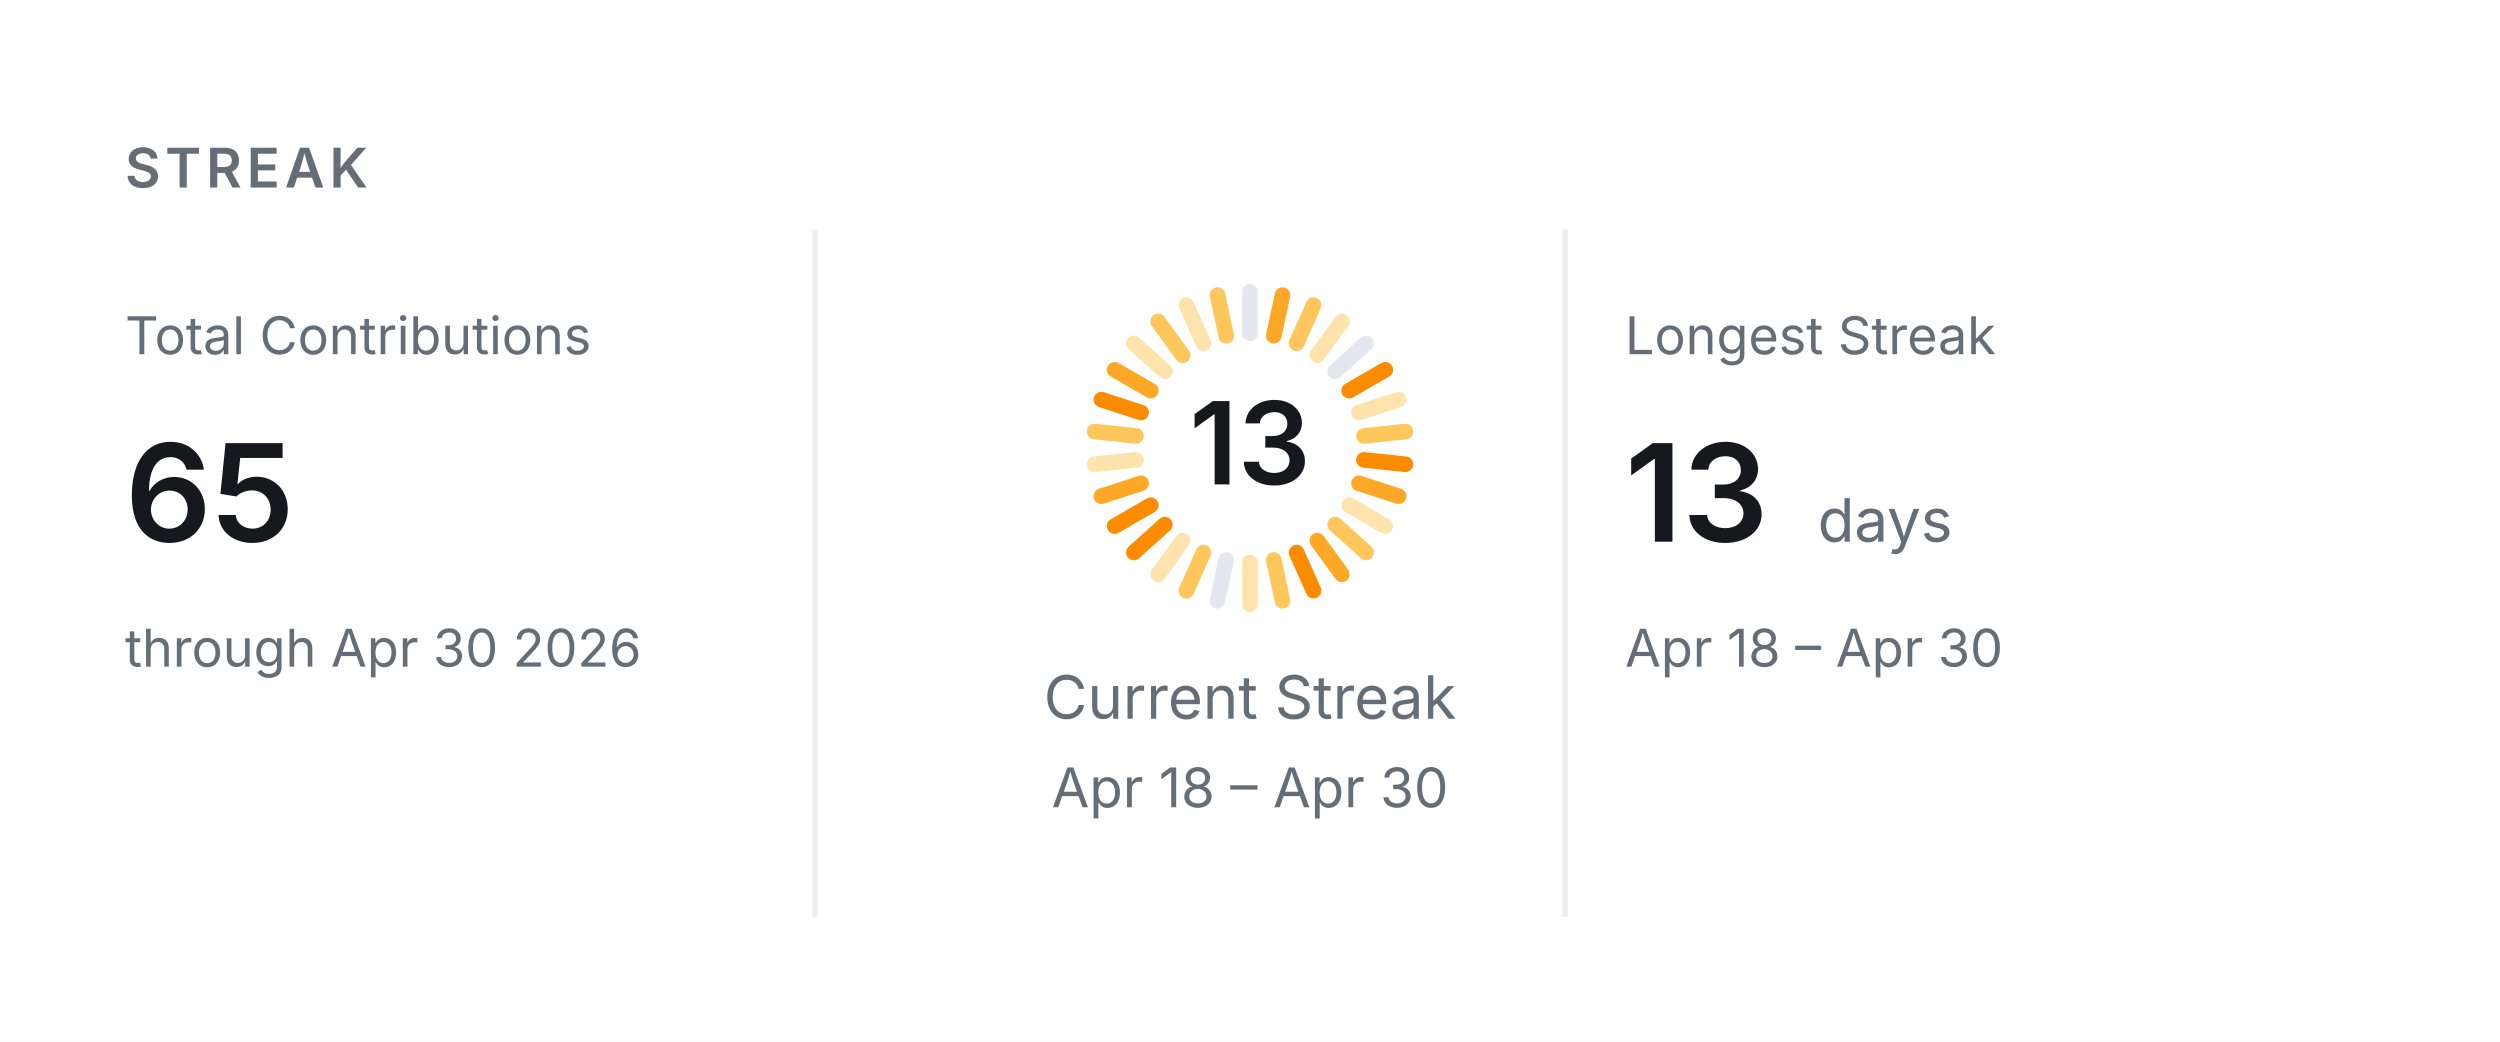
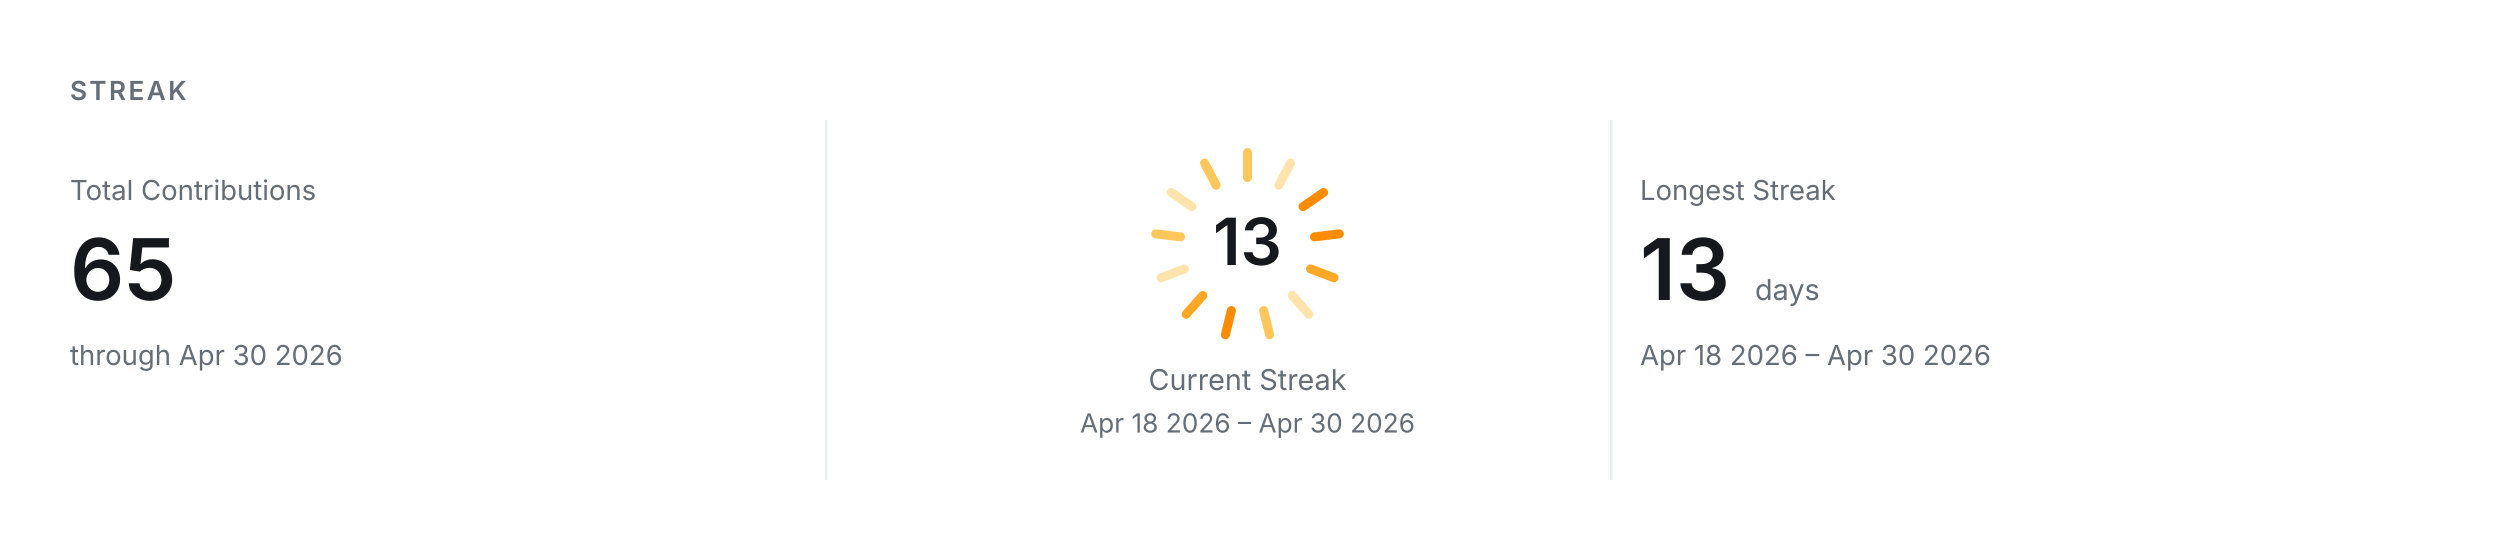
- <svg xmlns="http://www.w3.org/2000/svg" width="480" height="200" viewBox="0 0 480 200" role="img" shape-rendering="geometricPrecision" text-rendering="optimizeLegibility" font-family="-apple-system, BlinkMacSystemFont, 'Segoe UI', Inter, 'Helvetica Neue', Arial, sans-serif" style="font-variant-numeric:tabular-nums">
+ <svg xmlns="http://www.w3.org/2000/svg" width="1000" height="220" viewBox="0 0 1000 220" role="img" shape-rendering="geometricPrecision" text-rendering="optimizeLegibility" font-family="-apple-system, BlinkMacSystemFont, 'Segoe UI', Inter, 'Helvetica Neue', Arial, sans-serif" style="font-variant-numeric:tabular-nums">
  <rect width="100%" height="100%" fill="#ffffff" />
-   <text x="24" y="36" font-size="10.5" font-weight="600" fill="#656d76" letter-spacing="0.09em">STREAK</text>
-   <text x="24" y="68" font-size="10" font-weight="400" fill="#656d76">Total Contributions</text>
-   <text x="24" y="104" font-size="26" font-weight="600" fill="#15181d">65</text>
-   <text x="24" y="128" font-size="10" font-weight="400" fill="#656d76">through Apr 30 2026</text>
-   <path d="M156.5 44V176" stroke="#ebedf0" stroke-width="1" />
-   <path d="M240.00 64.00L240.00 56.00" stroke="#e4e8ee" stroke-width="3" stroke-linecap="round" />
-   <path d="M244.57 64.48L246.24 56.66" stroke="#ffa726" stroke-width="3" stroke-linecap="round" />
-   <path d="M248.95 65.90L252.20 58.59" stroke="#ffc65c" stroke-width="3" stroke-linecap="round" />
-   <path d="M252.93 68.20L257.63 61.73" stroke="#ffe3ad" stroke-width="3" stroke-linecap="round" />
-   <path d="M256.35 71.28L262.29 65.93" stroke="#e4e8ee" stroke-width="3" stroke-linecap="round" />
-   <path d="M259.05 75.00L265.98 71.00" stroke="#fb8c00" stroke-width="3" stroke-linecap="round" />
-   <path d="M260.92 79.20L268.53 76.73" stroke="#ffe3ad" stroke-width="3" stroke-linecap="round" />
-   <path d="M261.88 83.70L269.84 82.86" stroke="#ffc65c" stroke-width="3" stroke-linecap="round" />
-   <path d="M261.88 88.30L269.84 89.14" stroke="#fb8c00" stroke-width="3" stroke-linecap="round" />
-   <path d="M260.92 92.80L268.53 95.27" stroke="#ffa726" stroke-width="3" stroke-linecap="round" />
-   <path d="M259.05 97.00L265.98 101.00" stroke="#ffe3ad" stroke-width="3" stroke-linecap="round" />
-   <path d="M256.35 100.72L262.29 106.07" stroke="#ffc65c" stroke-width="3" stroke-linecap="round" />
-   <path d="M252.93 103.80L257.63 110.27" stroke="#ffa726" stroke-width="3" stroke-linecap="round" />
-   <path d="M248.95 106.10L252.20 113.41" stroke="#fb8c00" stroke-width="3" stroke-linecap="round" />
-   <path d="M244.57 107.52L246.24 115.34" stroke="#ffc65c" stroke-width="3" stroke-linecap="round" />
-   <path d="M240.00 108.00L240.00 116.00" stroke="#ffe3ad" stroke-width="3" stroke-linecap="round" />
-   <path d="M235.43 107.52L233.76 115.34" stroke="#e4e8ee" stroke-width="3" stroke-linecap="round" />
-   <path d="M231.05 106.10L227.80 113.41" stroke="#ffc65c" stroke-width="3" stroke-linecap="round" />
-   <path d="M227.07 103.80L222.37 110.27" stroke="#ffe3ad" stroke-width="3" stroke-linecap="round" />
-   <path d="M223.65 100.72L217.71 106.07" stroke="#fb8c00" stroke-width="3" stroke-linecap="round" />
-   <path d="M220.95 97.00L214.02 101.00" stroke="#fb8c00" stroke-width="3" stroke-linecap="round" />
-   <path d="M219.08 92.80L211.47 95.27" stroke="#ffa726" stroke-width="3" stroke-linecap="round" />
-   <path d="M218.12 88.30L210.16 89.14" stroke="#ffe3ad" stroke-width="3" stroke-linecap="round" />
-   <path d="M218.12 83.70L210.16 82.86" stroke="#ffc65c" stroke-width="3" stroke-linecap="round" />
-   <path d="M219.08 79.20L211.47 76.73" stroke="#fb8c00" stroke-width="3" stroke-linecap="round" />
-   <path d="M220.95 75.00L214.02 71.00" stroke="#ffa726" stroke-width="3" stroke-linecap="round" />
-   <path d="M223.65 71.28L217.71 65.93" stroke="#ffe3ad" stroke-width="3" stroke-linecap="round" />
-   <path d="M227.07 68.20L222.37 61.73" stroke="#ffc65c" stroke-width="3" stroke-linecap="round" />
-   <path d="M231.05 65.90L227.80 58.59" stroke="#ffe3ad" stroke-width="3" stroke-linecap="round" />
-   <path d="M235.43 64.48L233.76 56.66" stroke="#ffc65c" stroke-width="3" stroke-linecap="round" />
-   <text x="240" y="93" font-size="22" font-weight="600" fill="#15181d" text-anchor="middle">13</text>
-   <text x="240" y="138" font-size="11.5" font-weight="400" fill="#656d76" text-anchor="middle">Current Streak</text>
-   <text x="240" y="155" font-size="10.5" font-weight="400" fill="#656d76" text-anchor="middle">Apr 18 – Apr 30</text>
-   <path d="M300.5 44V176" stroke="#ebedf0" stroke-width="1" />
-   <text x="312" y="68" font-size="10" font-weight="400" fill="#656d76">Longest Streak</text>
-   <text x="312" y="104" font-size="26" font-weight="600" fill="#15181d">13</text>
-   <text x="349" y="104" font-size="11.5" font-weight="400" fill="#656d76">days</text>
-   <text x="312" y="128" font-size="10" font-weight="400" fill="#656d76">Apr 18 – Apr 30</text>
+   <text x="28" y="40" font-size="10.5" font-weight="600" fill="#656d76" letter-spacing="0.09em">STREAK</text>
+   <text x="28" y="80" font-size="11" font-weight="400" fill="#656d76">Total Contributions</text>
+   <text x="28" y="120" font-size="34" font-weight="600" fill="#15181d">65</text>
+   <text x="28" y="146" font-size="11" font-weight="400" fill="#656d76">through Apr 30 2026</text>
+   <path d="M330.5 48V192" stroke="#ebedf0" stroke-width="1" />
+   <path d="M499.00 71.00L499.00 61.00" stroke="#ffc65c" stroke-width="3.6" stroke-linecap="round" />
+   <path d="M511.55 74.09L516.19 65.24" stroke="#ffe3ad" stroke-width="3.6" stroke-linecap="round" />
+   <path d="M521.22 82.66L529.45 76.98" stroke="#fb8c00" stroke-width="3.6" stroke-linecap="round" />
+   <path d="M525.80 94.75L535.73 93.54" stroke="#fb8c00" stroke-width="3.6" stroke-linecap="round" />
+   <path d="M524.25 107.57L533.60 111.12" stroke="#ffa726" stroke-width="3.6" stroke-linecap="round" />
+   <path d="M516.90 118.21L523.54 125.69" stroke="#ffe3ad" stroke-width="3.6" stroke-linecap="round" />
+   <path d="M505.46 124.22L507.85 133.92" stroke="#ffc65c" stroke-width="3.6" stroke-linecap="round" />
+   <path d="M492.54 124.22L490.15 133.92" stroke="#fb8c00" stroke-width="3.6" stroke-linecap="round" />
+   <path d="M481.10 118.21L474.46 125.69" stroke="#ffa726" stroke-width="3.6" stroke-linecap="round" />
+   <path d="M473.75 107.57L464.40 111.12" stroke="#ffe3ad" stroke-width="3.6" stroke-linecap="round" />
+   <path d="M472.20 94.75L462.27 93.54" stroke="#ffc65c" stroke-width="3.6" stroke-linecap="round" />
+   <path d="M476.78 82.66L468.55 76.98" stroke="#ffe3ad" stroke-width="3.6" stroke-linecap="round" />
+   <path d="M486.45 74.09L481.81 65.24" stroke="#ffc65c" stroke-width="3.6" stroke-linecap="round" />
+   <text x="499" y="106" font-size="26" font-weight="600" fill="#15181d" text-anchor="middle">13</text>
+   <text x="499" y="156" font-size="11.5" font-weight="400" fill="#656d76" text-anchor="middle">Current Streak</text>
+   <text x="499" y="173" font-size="10.5" font-weight="400" fill="#656d76" text-anchor="middle">Apr 18 2026 – Apr 30 2026</text>
+   <path d="M644.5 48V192" stroke="#ebedf0" stroke-width="1" />
+   <text x="656" y="80" font-size="11" font-weight="400" fill="#656d76">Longest Streak</text>
+   <text x="656" y="120" font-size="34" font-weight="600" fill="#15181d">13</text>
+   <text x="702" y="120" font-size="11.5" font-weight="400" fill="#656d76">days</text>
+   <text x="656" y="146" font-size="11" font-weight="400" fill="#656d76">Apr 18 2026 – Apr 30 2026</text>
</svg>
